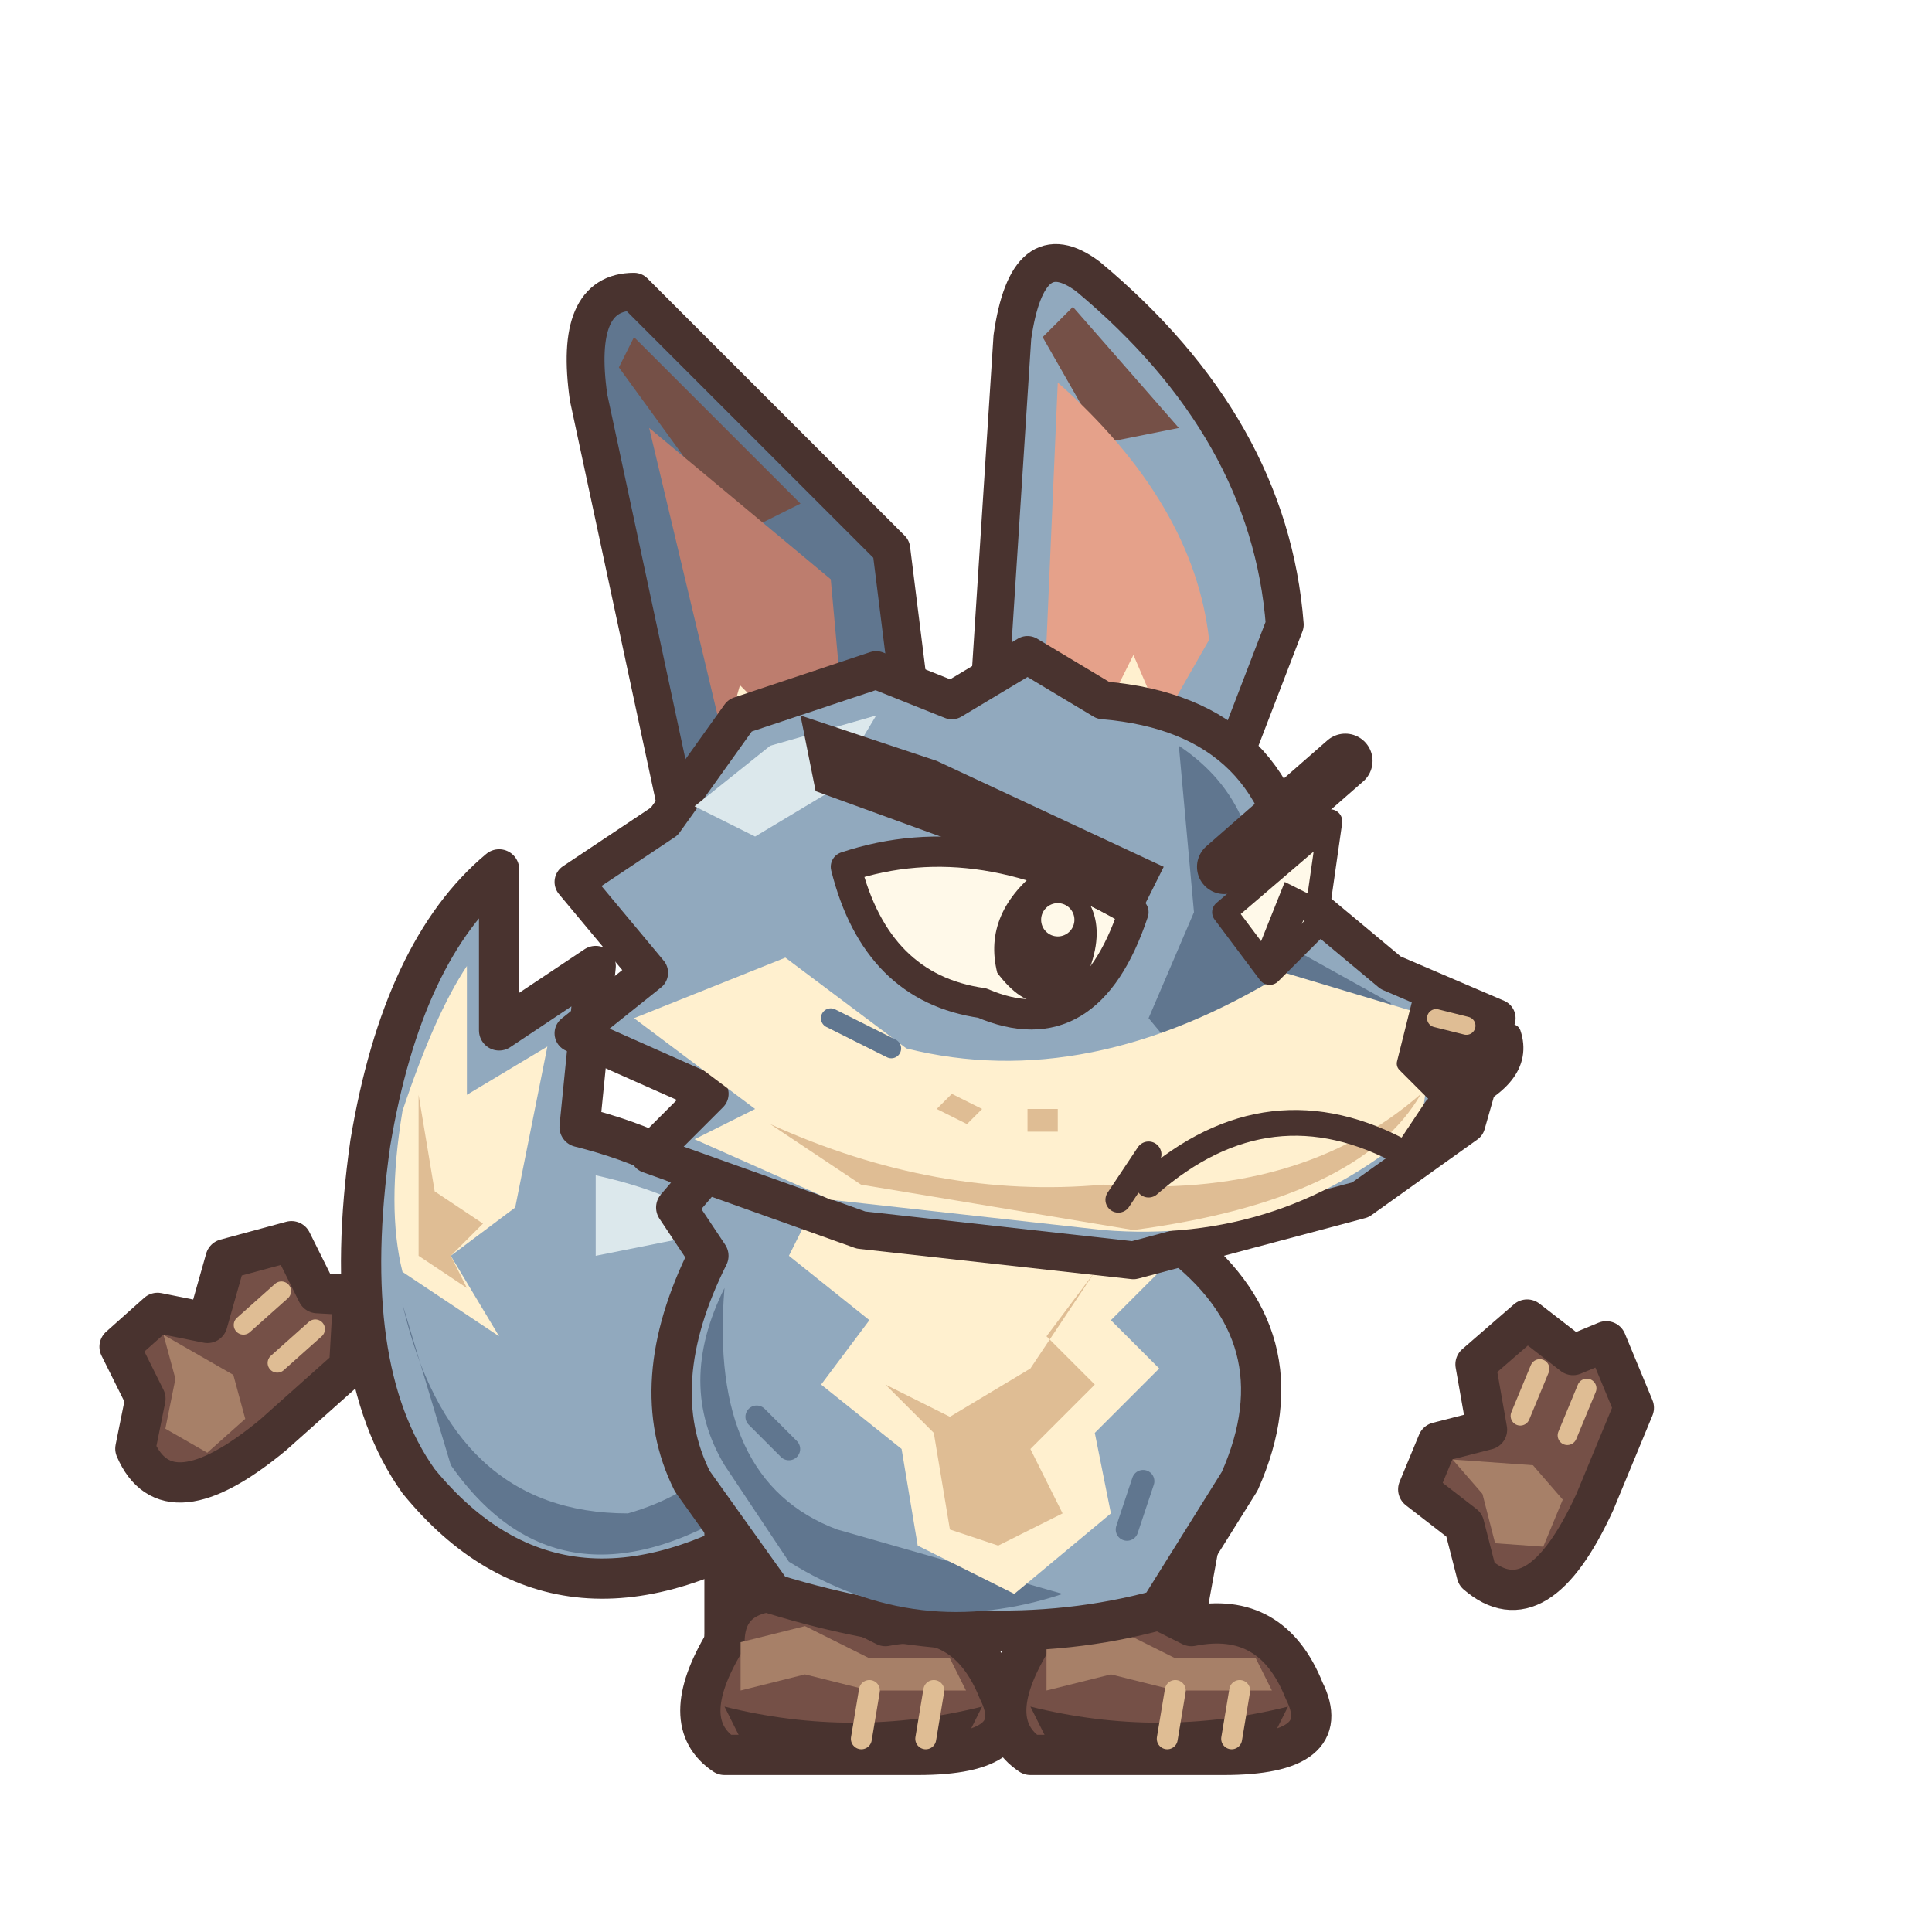
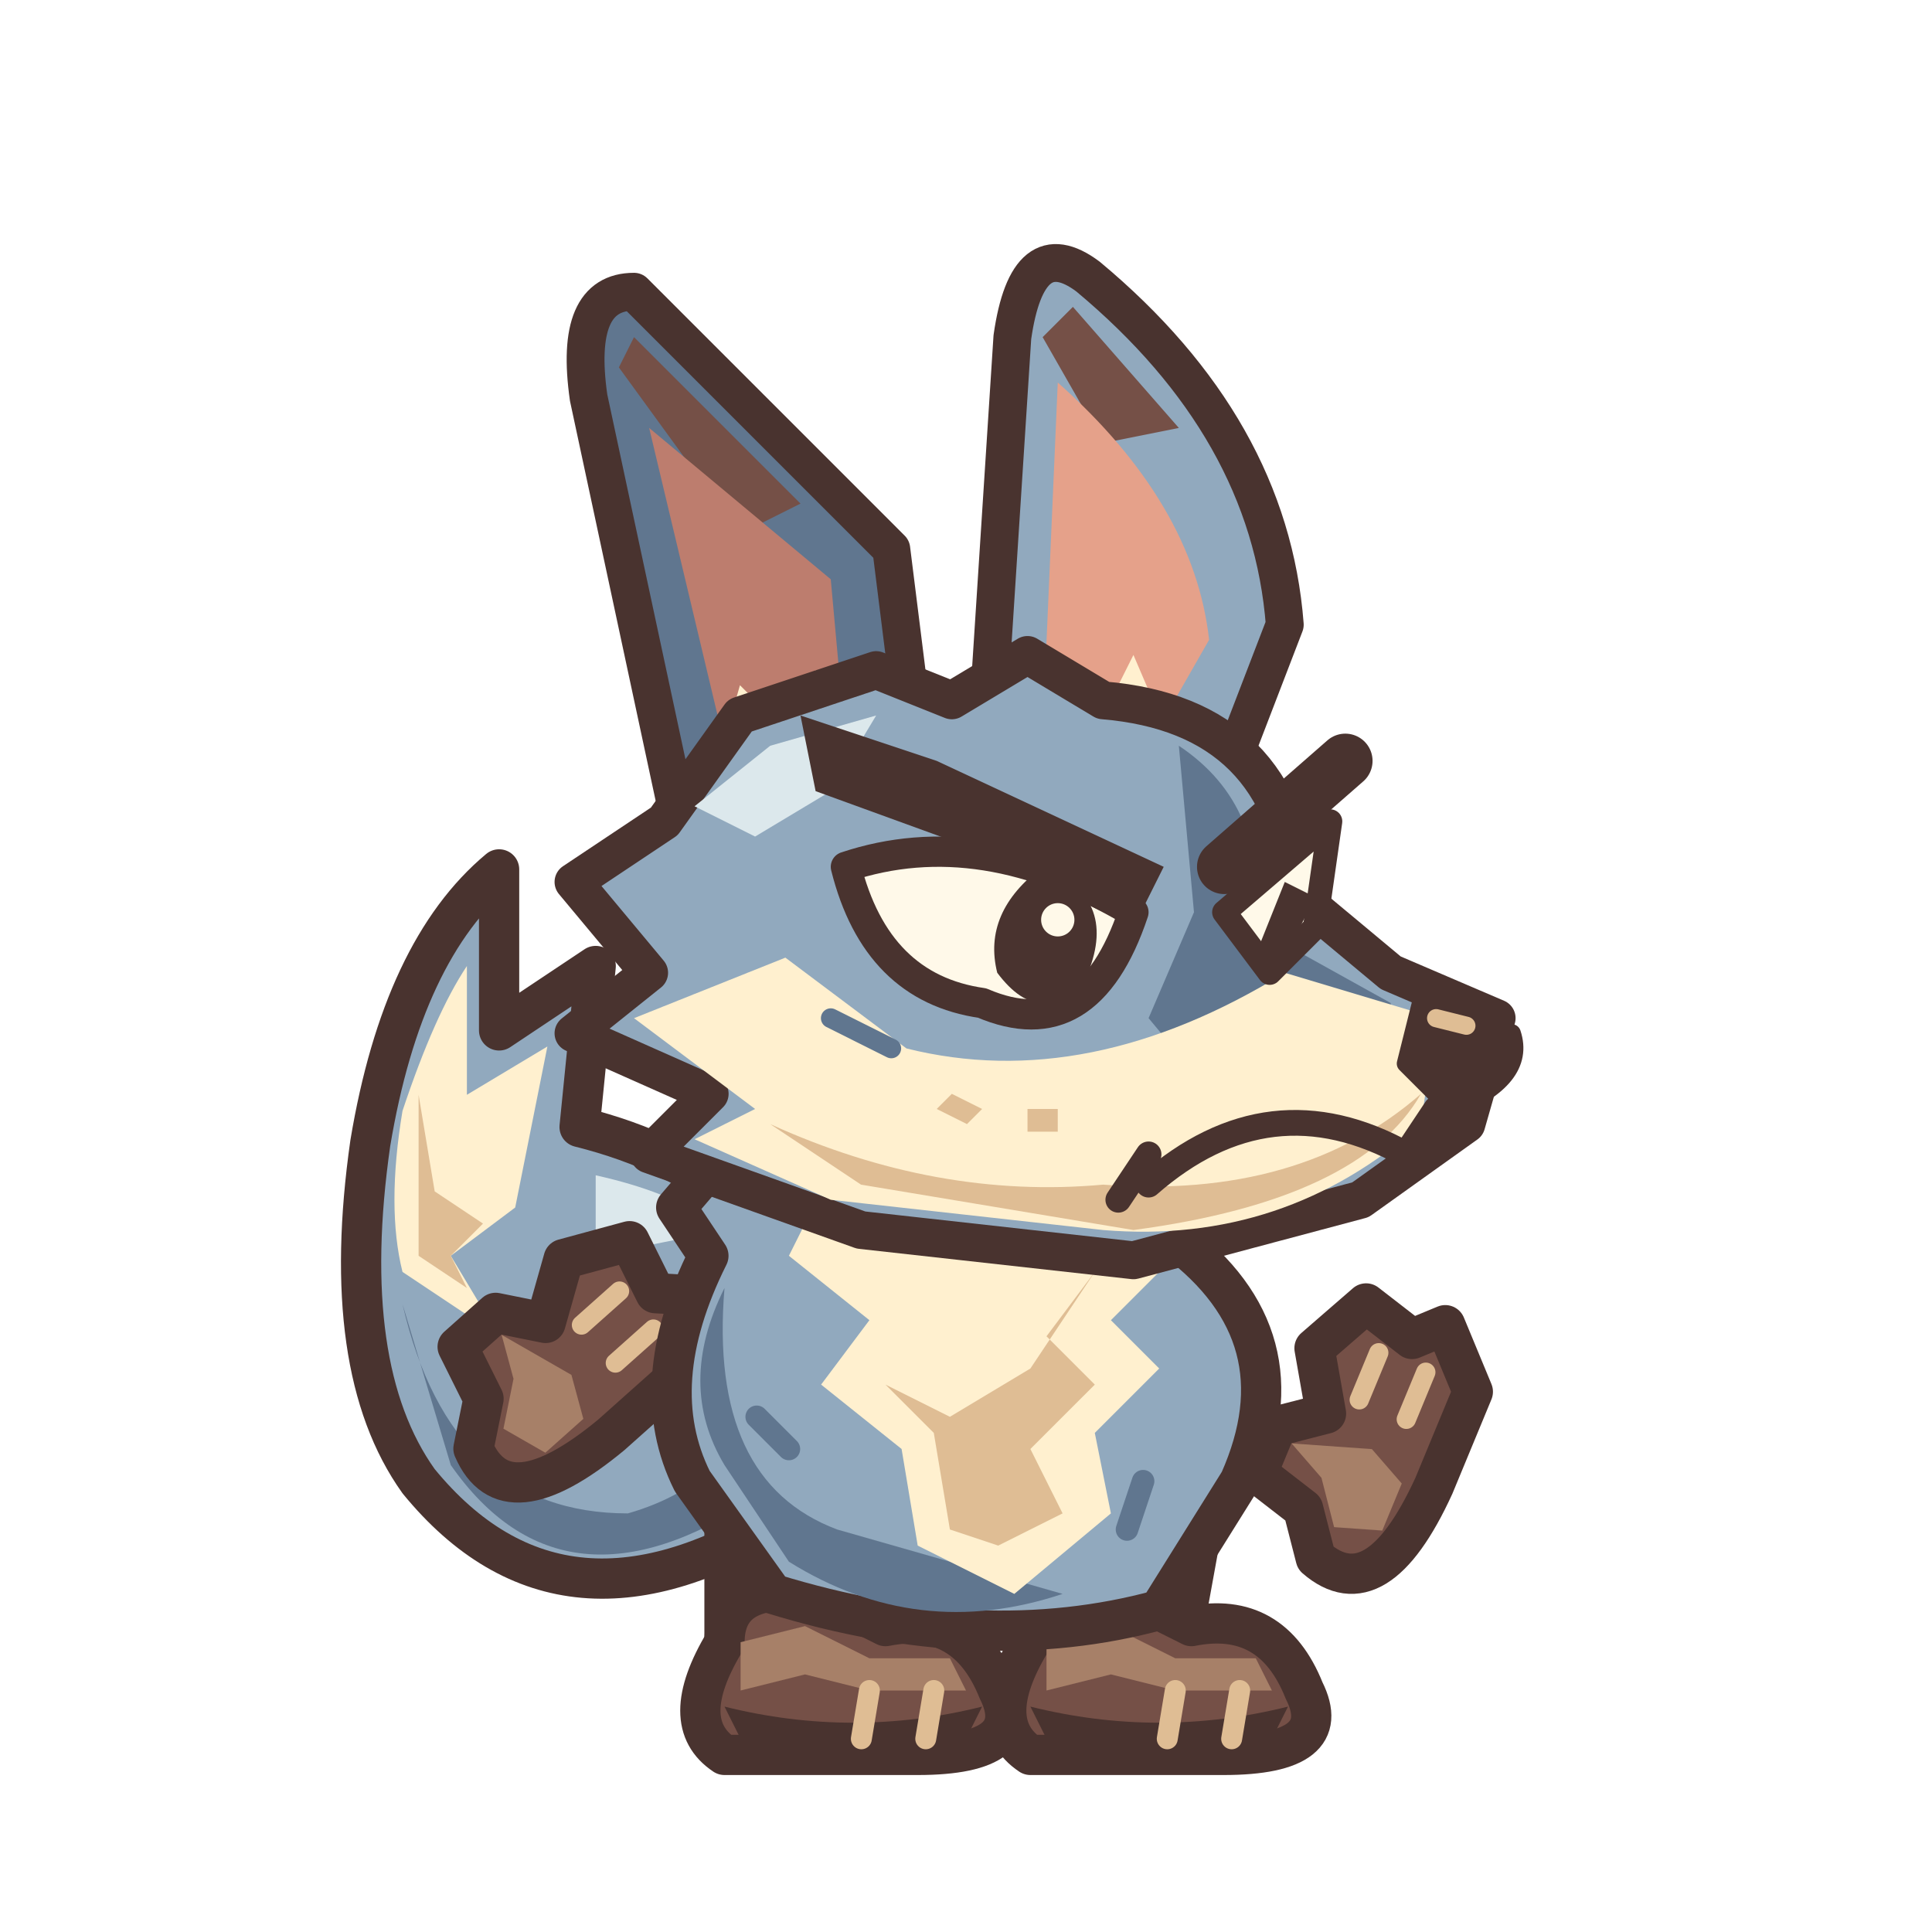
<svg xmlns="http://www.w3.org/2000/svg" viewBox="-60 -85 120 120" width="250" height="250">
  <g transform="translate(0 0)">
    <g stroke="#49332f" stroke-width="2.5" stroke-linejoin="round" stroke-linecap="round">
      <path fill="#91a9be" d="M-11 9Q-25 18-34 7Q-39 0-37-14Q-35-26-29-31L-29-21L-23-25L-24-15Q-12-12-9-2Z" />
      <path fill="#60768f" stroke="none" d="M-35-4Q-32 9-21 9Q-14 7-12 0L-13 8Q-25 16-32 6Z" />
      <path fill="#fff0cf" stroke="none" d="M-35-16Q-33-22-31-25L-31-17L-26-20L-28-10L-32-7L-29-2L-35-6Q-36-10-35-16Z" />
      <path fill="#dfbd94" stroke="none" d="M-34-17L-33-11L-30-9L-32-7L-31-5L-34-7Z" />
      <path fill="#dce8ec" stroke="none" d="M-23-12Q-14-10-13-5L-18-8L-23-7Z" />
    </g>
  </g>
  <g transform="translate(-10 11) rotate(0)">
    <g transform="translate(0 0)">
      <g stroke="#49332f" stroke-width="2.5" stroke-linejoin="round" stroke-linecap="round">
        <path fill="#60768f" d="M-5-5Q1-8 6-3L4 8Q0 11-5 7Z" />
        <path fill="#755047" stroke="none" d="M1-3L4-1L3 7L0 8L-2 6L1 5Z" />
      </g>
    </g>
    <g transform="translate(0 7)">
      <g stroke="#49332f" stroke-width="2.5" stroke-linejoin="round" stroke-linecap="round">
        <path fill="#755047" d="M-5-1Q-5-5 1-4L5-2Q10-3 12 2Q14 6 7 6H-5Q-8 4-5-1Z" />
        <path fill="#a78068" stroke="none" d="M-4-1L0-2L4 0L9 0L10 2H4L0 1L-4 2Z" />
        <path fill="#49332f" stroke="none" d="M-5 3Q3 5 11 3L10 5H-4Z" />
        <path fill="none" stroke="#dfbd94" stroke-width="1.3" d="M4 2l-.5 3M8 2l-.5 3" />
      </g>
    </g>
  </g>
  <g transform="translate(9 11) rotate(0)">
    <g transform="translate(0 0)">
      <g stroke="#49332f" stroke-width="2.5" stroke-linejoin="round" stroke-linecap="round">
        <path fill="#91a9be" d="M-5-5Q1-8 6-3L4 8Q0 11-5 7Z" />
        <path fill="#60768f" stroke="none" d="M1-3L4-1L3 7L0 8L-2 6L1 5Z" />
      </g>
    </g>
    <g transform="translate(0 7)">
      <g stroke="#49332f" stroke-width="2.5" stroke-linejoin="round" stroke-linecap="round">
        <path fill="#755047" d="M-5-1Q-5-5 1-4L5-2Q10-3 12 2Q14 6 7 6H-5Q-8 4-5-1Z" />
        <path fill="#a78068" stroke="none" d="M-4-1L0-2L4 0L9 0L10 2H4L0 1L-4 2Z" />
        <path fill="#49332f" stroke="none" d="M-5 3Q3 5 11 3L10 5H-4Z" />
        <path fill="none" stroke="#dfbd94" stroke-width="1.3" d="M4 2l-.5 3M8 2l-.5 3" />
      </g>
    </g>
  </g>
-   <g transform="translate(-47 3) rotate(-60.16057)">
+   <g transform="translate(-26 3) rotate(-60.16057)">
    <g transform="translate(0 0)">
      <g stroke="#49332f" stroke-width="2.5" stroke-linejoin="round" stroke-linecap="round">
        <path fill="#755047" d="M-4-3L-1-4L1-7L4-6L5-3L9-4L12-1L10 2L11 4L7 6L1 4Q-7 1-4-3Z" />
        <path fill="#a78068" stroke="none" d="M-2-2L1-3L3-5L3 0L1 2L-2 1Z" />
        <path fill="none" stroke="#dfbd94" stroke-width="1.2" d="M6-1l3 1M5 2l3 1" />
      </g>
    </g>
  </g>
  <g transform="translate(0 0)">
    <g stroke="#49332f" stroke-width="2.5" stroke-linejoin="round" stroke-linecap="round">
      <path fill="#91a9be" d="M-12-17L-5-20L2-17L8-19L14-13L13-8Q21-2 17 7L12 15Q1 18-12 14L-17 7Q-20 1-16-7L-18-10Z" />
      <path fill="#60768f" stroke="none" d="M-15-5Q-16 7-8 10L6 14Q-3 17-11 12L-15 6Q-18 1-15-5Z" />
      <path fill="#fff0cf" stroke="none" d="M-8-13L-3-15L1-11L7-15L8-9L13-7L9-3L12 0L8 4L9 9L3 14L-3 11L-4 5L-9 1L-6-3L-11-7Z" />
      <path fill="#dfbd94" stroke="none" d="M8-6L5-2L8 1L4 5L6 9L2 11L-1 10L-2 4L-5 1L-1 3L4 0Z" />
      <path fill="none" stroke="#60768f" stroke-width="1.4" d="M-13 3l2 2m22 2-1 3" />
    </g>
  </g>
-   <g transform="translate(35 9) rotate(-85.94367)">
+   <g transform="translate(25 8) rotate(-85.94367)">
    <g transform="translate(0 0)">
      <g stroke="#49332f" stroke-width="2.5" stroke-linejoin="round" stroke-linecap="round">
        <path fill="#755047" d="M-4-3L-1-4L1-7L4-6L5-3L9-4L12-1L10 2L11 4L7 6L1 4Q-7 1-4-3Z" />
        <path fill="#a78068" stroke="none" d="M-2-2L1-3L3-5L3 0L1 2L-2 1Z" />
        <path fill="none" stroke="#dfbd94" stroke-width="1.2" d="M6-1l3 1M5 2l3 1" />
      </g>
    </g>
  </g>
  <g transform="translate(1 -18) scale(0.94)">
    <g transform="translate(-13 -23)">
      <g stroke="#49332f" stroke-width="2.5" stroke-linejoin="round" stroke-linecap="round">
        <path fill="#60768f" d="M-7 6L-13-22Q-14-29-10-29L7-12L9 4Z" />
        <path fill="#755047" stroke="none" d="M-11-24L-10-26L1-15L-3-13Z" />
        <path fill="#bd7d6e" stroke="none" d="M-4 1L-9-20L3-10L4 1Z" />
        <path fill="#fff0cf" stroke="none" d="M-5 4L-3-3L0 0L2-4L5 3Z" />
      </g>
    </g>
    <g transform="translate(8 -24)">
      <g stroke="#49332f" stroke-width="2.5" stroke-linejoin="round" stroke-linecap="round">
        <path fill="#91a9be" d="M-8 6L-6-25Q-5-32-1-29Q11-19 12-6L7 7Z" />
        <path fill="#755047" stroke="none" d="M-4-25L-2-27L5-19L0-18Z" />
        <path fill="#e5a18a" stroke="none" d="M-4 1L-3-22Q6-14 7-5L3 2Z" />
        <path fill="#fff0cf" stroke="none" d="M-5 4L-3-3L0 0L2-4L5 3Z" />
      </g>
    </g>
    <g transform="translate(0 0)">
      <g stroke="#49332f" stroke-width="2.5" stroke-linejoin="round" stroke-linecap="round">
        <path fill="#91a9be" d="M-21-17L-16-24L-7-27L-2-25L3-28L8-25Q20-24 21-12L27-7L34-4L32 3L25 8L10 12L-8 10L-22 5L-18 1L-27-3L-22-7L-27-13Z" />
        <path fill="#60768f" stroke="none" d="M13-22Q19-18 18-10L27-5L27 0L16 2L11-4L14-11Z" />
        <path fill="#dce8ec" stroke="none" d="M-19-18L-14-22L-7-24L-10-19L-15-16Z" />
        <path fill="#fff0cf" stroke="none" d="M-23-4L-13-8L-5-2Q7 1 20-7L30-4L29 3Q20 11 8 10L-10 8L-19 4L-15 2Z" />
        <path fill="#dfbd94" stroke="none" d="M-14 3Q-3 8 8 7Q21 8 29 1Q25 8 10 10L-8 7Z" />
        <path fill="#49332f" stroke-width="1.2" d="M29-5L35-3Q36 0 31 2L28-1Z" />
        <path fill="none" stroke="#dfbd94" stroke-width="1.2" d="M30-4l2 .5" />
        <path fill="none" stroke-width="1.7" d="M30 2L28 5Q19 0 11 7M11 5l-2 3" />
        <path fill="#dfbd94" stroke="none" d="M-2 1l2 1-1 1-2-1Zm5 1h2v1.5H3Z" />
      </g>
    </g>
    <g transform="translate(0 0)">
      <g stroke="#49332f" stroke-width="2.5" stroke-linejoin="round" stroke-linecap="round">
        <path fill="#fff9e9" stroke-width="1.6" d="M16-11L23-17L22-10L19-7Z" />
        <path fill="#49332f" stroke="none" d="M20-13L22-12L20-8L18-8Z" />
        <path fill="#fff9e9" stroke-width="2" d="M-9-14Q0-17 10-11Q7-2 0-5Q-7-6-9-14Z" />
        <path fill="#49332f" stroke="none" d="M4-14Q9-12 7-7Q4-3 1-7Q0-11 4-14Z" />
        <circle fill="#fff9e9" stroke="none" cx="5" cy="-10.5" r="1.1" />
        <path fill="#49332f" stroke="none" d="M-12-24L-3-21L12-14L10-10L0-15L-11-19Z" />
        <path fill="none" stroke-width="3.6" d="M16-14l8-7" />
        <path fill="none" stroke="#60768f" stroke-width="1.3" d="M-10-4l4 2" />
      </g>
    </g>
  </g>
</svg>
